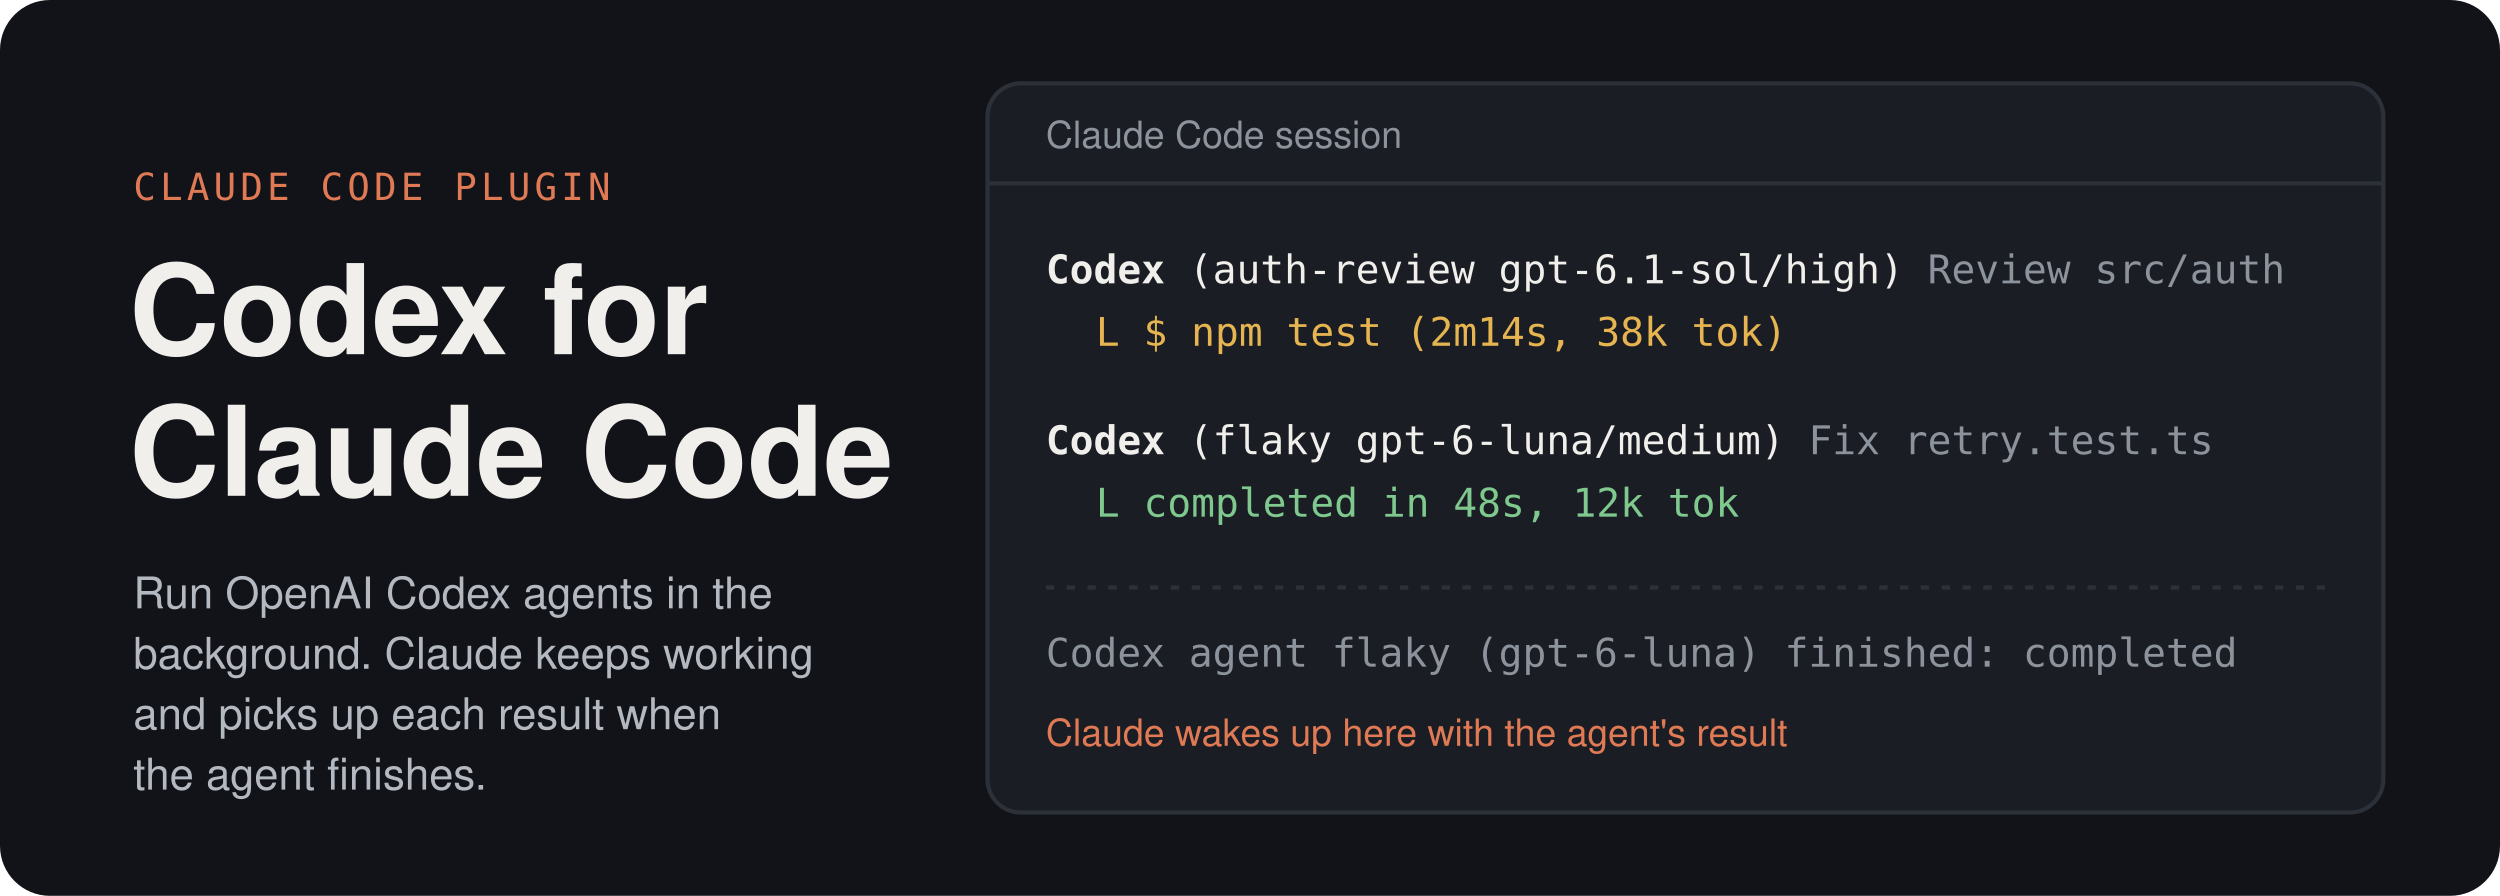
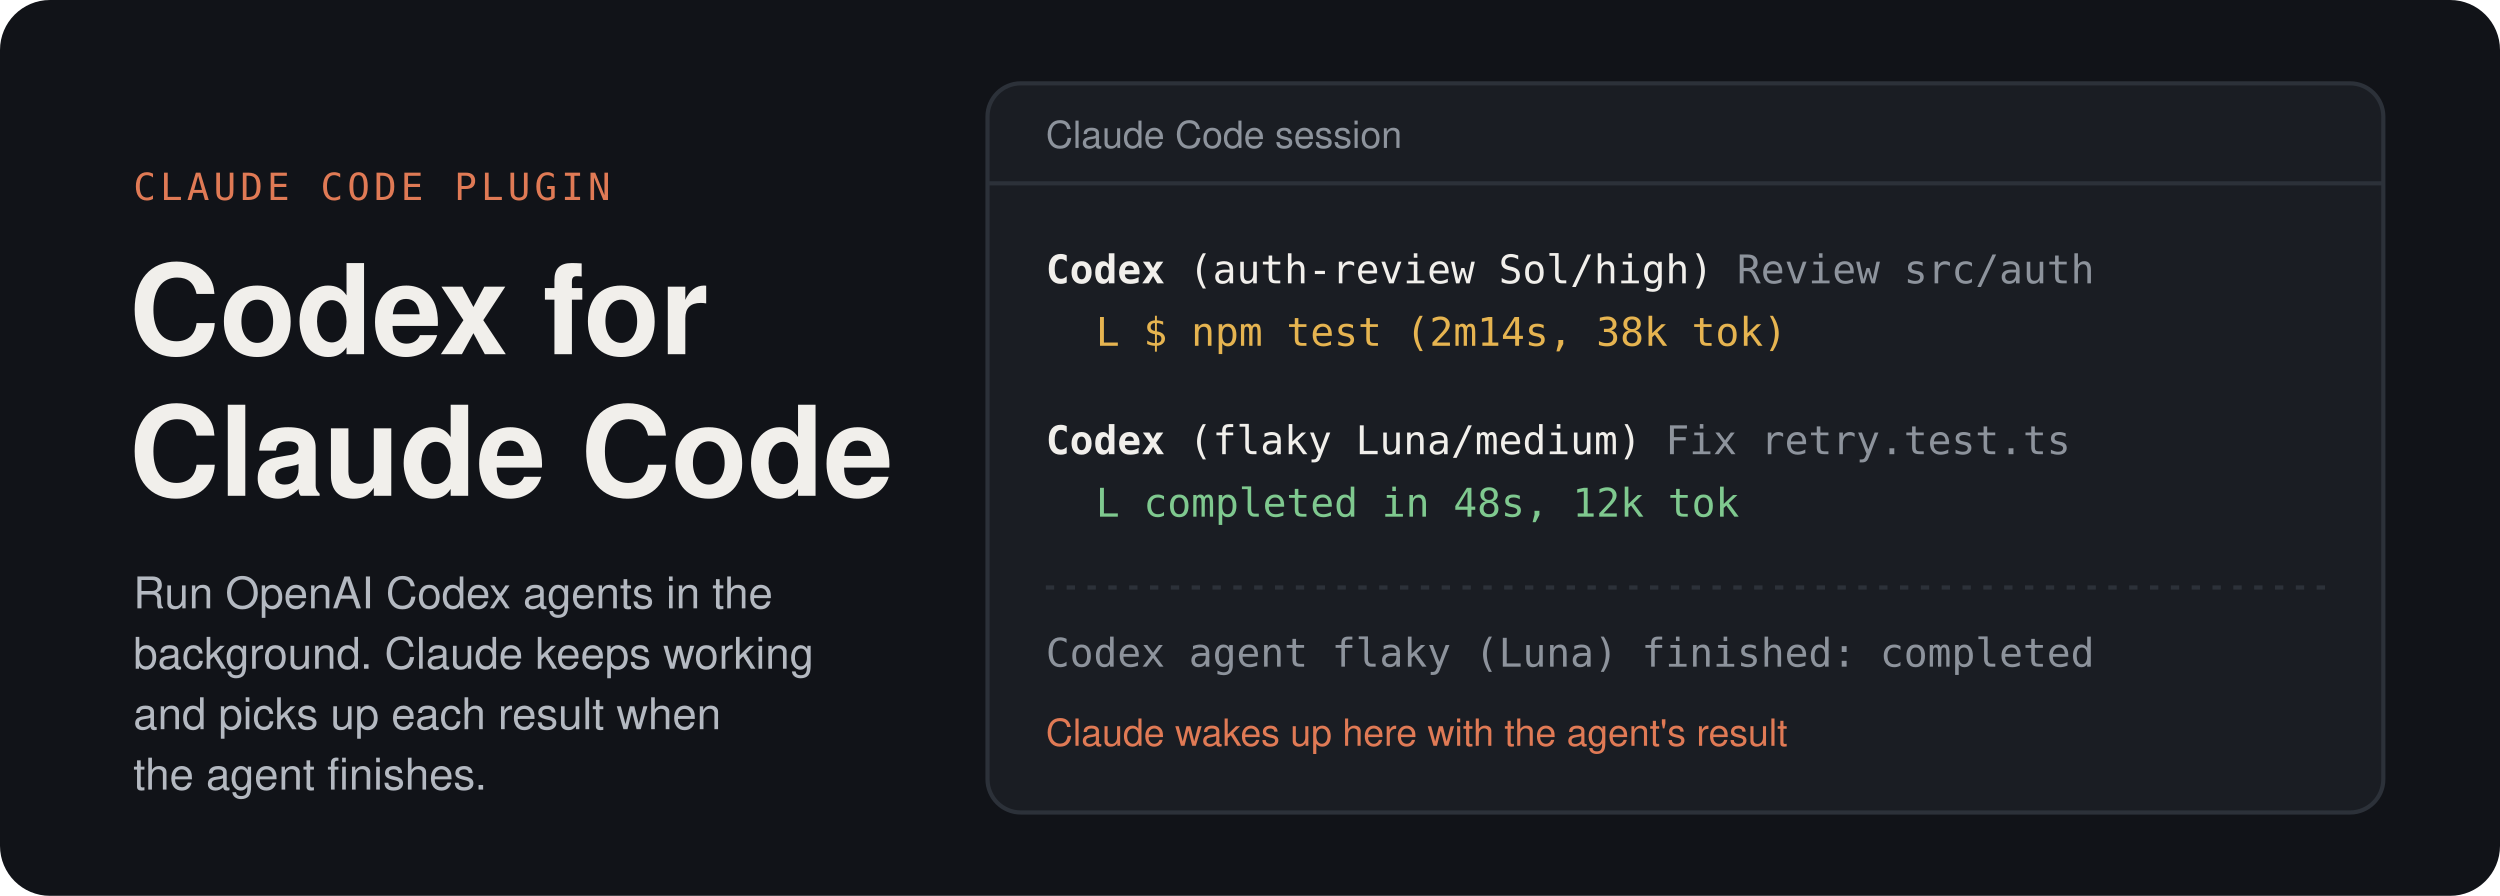
<svg xmlns="http://www.w3.org/2000/svg" width="1200" height="430" viewBox="0 0 1200 430" role="img" aria-labelledby="title desc">
  <rect width="1200" height="430" rx="24" fill="#111318" />
  <g id="title-block" font-family="-apple-system, BlinkMacSystemFont, 'Segoe UI', Helvetica, Arial, sans-serif">
    <text x="64" y="96" font-family="ui-monospace, SFMono-Regular, Menlo, Consolas, monospace" font-size="18" letter-spacing="2" fill="#e07a55">CLAUDE CODE PLUGIN</text>
    <text x="62" y="170" font-size="60" font-weight="700" fill="#f1efeb">Codex for</text>
    <text x="62" y="238" font-size="60" font-weight="700" fill="#f1efeb">Claude Code</text>
    <text font-size="21" fill="#b4b9c1">
      <tspan x="64" y="292">Run OpenAI Codex agents in the</tspan>
      <tspan x="64" y="321">background. Claude keeps working</tspan>
      <tspan x="64" y="350">and picks up each result when</tspan>
      <tspan x="64" y="379">the agent finishes.</tspan>
    </text>
  </g>
  <g id="session" font-family="ui-monospace, SFMono-Regular, Menlo, Consolas, monospace" font-size="19">
    <rect x="474" y="40" width="670" height="350" rx="16" fill="#1a1d23" stroke="#2c3139" stroke-width="2" />
    <path d="M474 88 H1144" stroke="#2c3139" stroke-width="2" />
    <text x="502" y="71" font-family="-apple-system, BlinkMacSystemFont, 'Segoe UI', Helvetica, Arial, sans-serif" font-size="18" fill="#8d939c">Claude Code session</text>
    <text x="502" y="136" fill="#f1efeb">
-       <tspan font-weight="700">Codex</tspan> (auth-review gpt-6.1-sol/high) <tspan fill="#8d939c">Review src/auth</tspan>
+       <tspan font-weight="700">Codex</tspan> (auth-review Sol/high) <tspan fill="#8d939c">Review src/auth</tspan>
    </text>
    <text x="526" y="166" fill="#e6b450">L $ npm test (2m14s, 38k tok)</text>
    <text x="502" y="218" fill="#f1efeb">
-       <tspan font-weight="700">Codex</tspan> (flaky gpt-6-luna/medium) <tspan fill="#8d939c">Fix retry.test.ts</tspan>
+       <tspan font-weight="700">Codex</tspan> (flaky Luna/medium) <tspan fill="#8d939c">Fix retry.test.ts</tspan>
    </text>
    <text x="526" y="248" fill="#7fc98f">L completed in 48s, 12k tok</text>
    <path d="M502 282 H1116" stroke="#2c3139" stroke-width="2" stroke-dasharray="4 6" />
-     <text x="502" y="320" fill="#8d939c">Codex agent flaky (gpt-6-luna) finished: completed</text>
+     <text x="502" y="320" fill="#8d939c">Codex agent flaky (Luna) finished: completed</text>
    <text x="502" y="358" font-family="-apple-system, BlinkMacSystemFont, 'Segoe UI', Helvetica, Arial, sans-serif" font-size="18" fill="#e07a55">Claude wakes up here with the agent's result</text>
  </g>
</svg>
